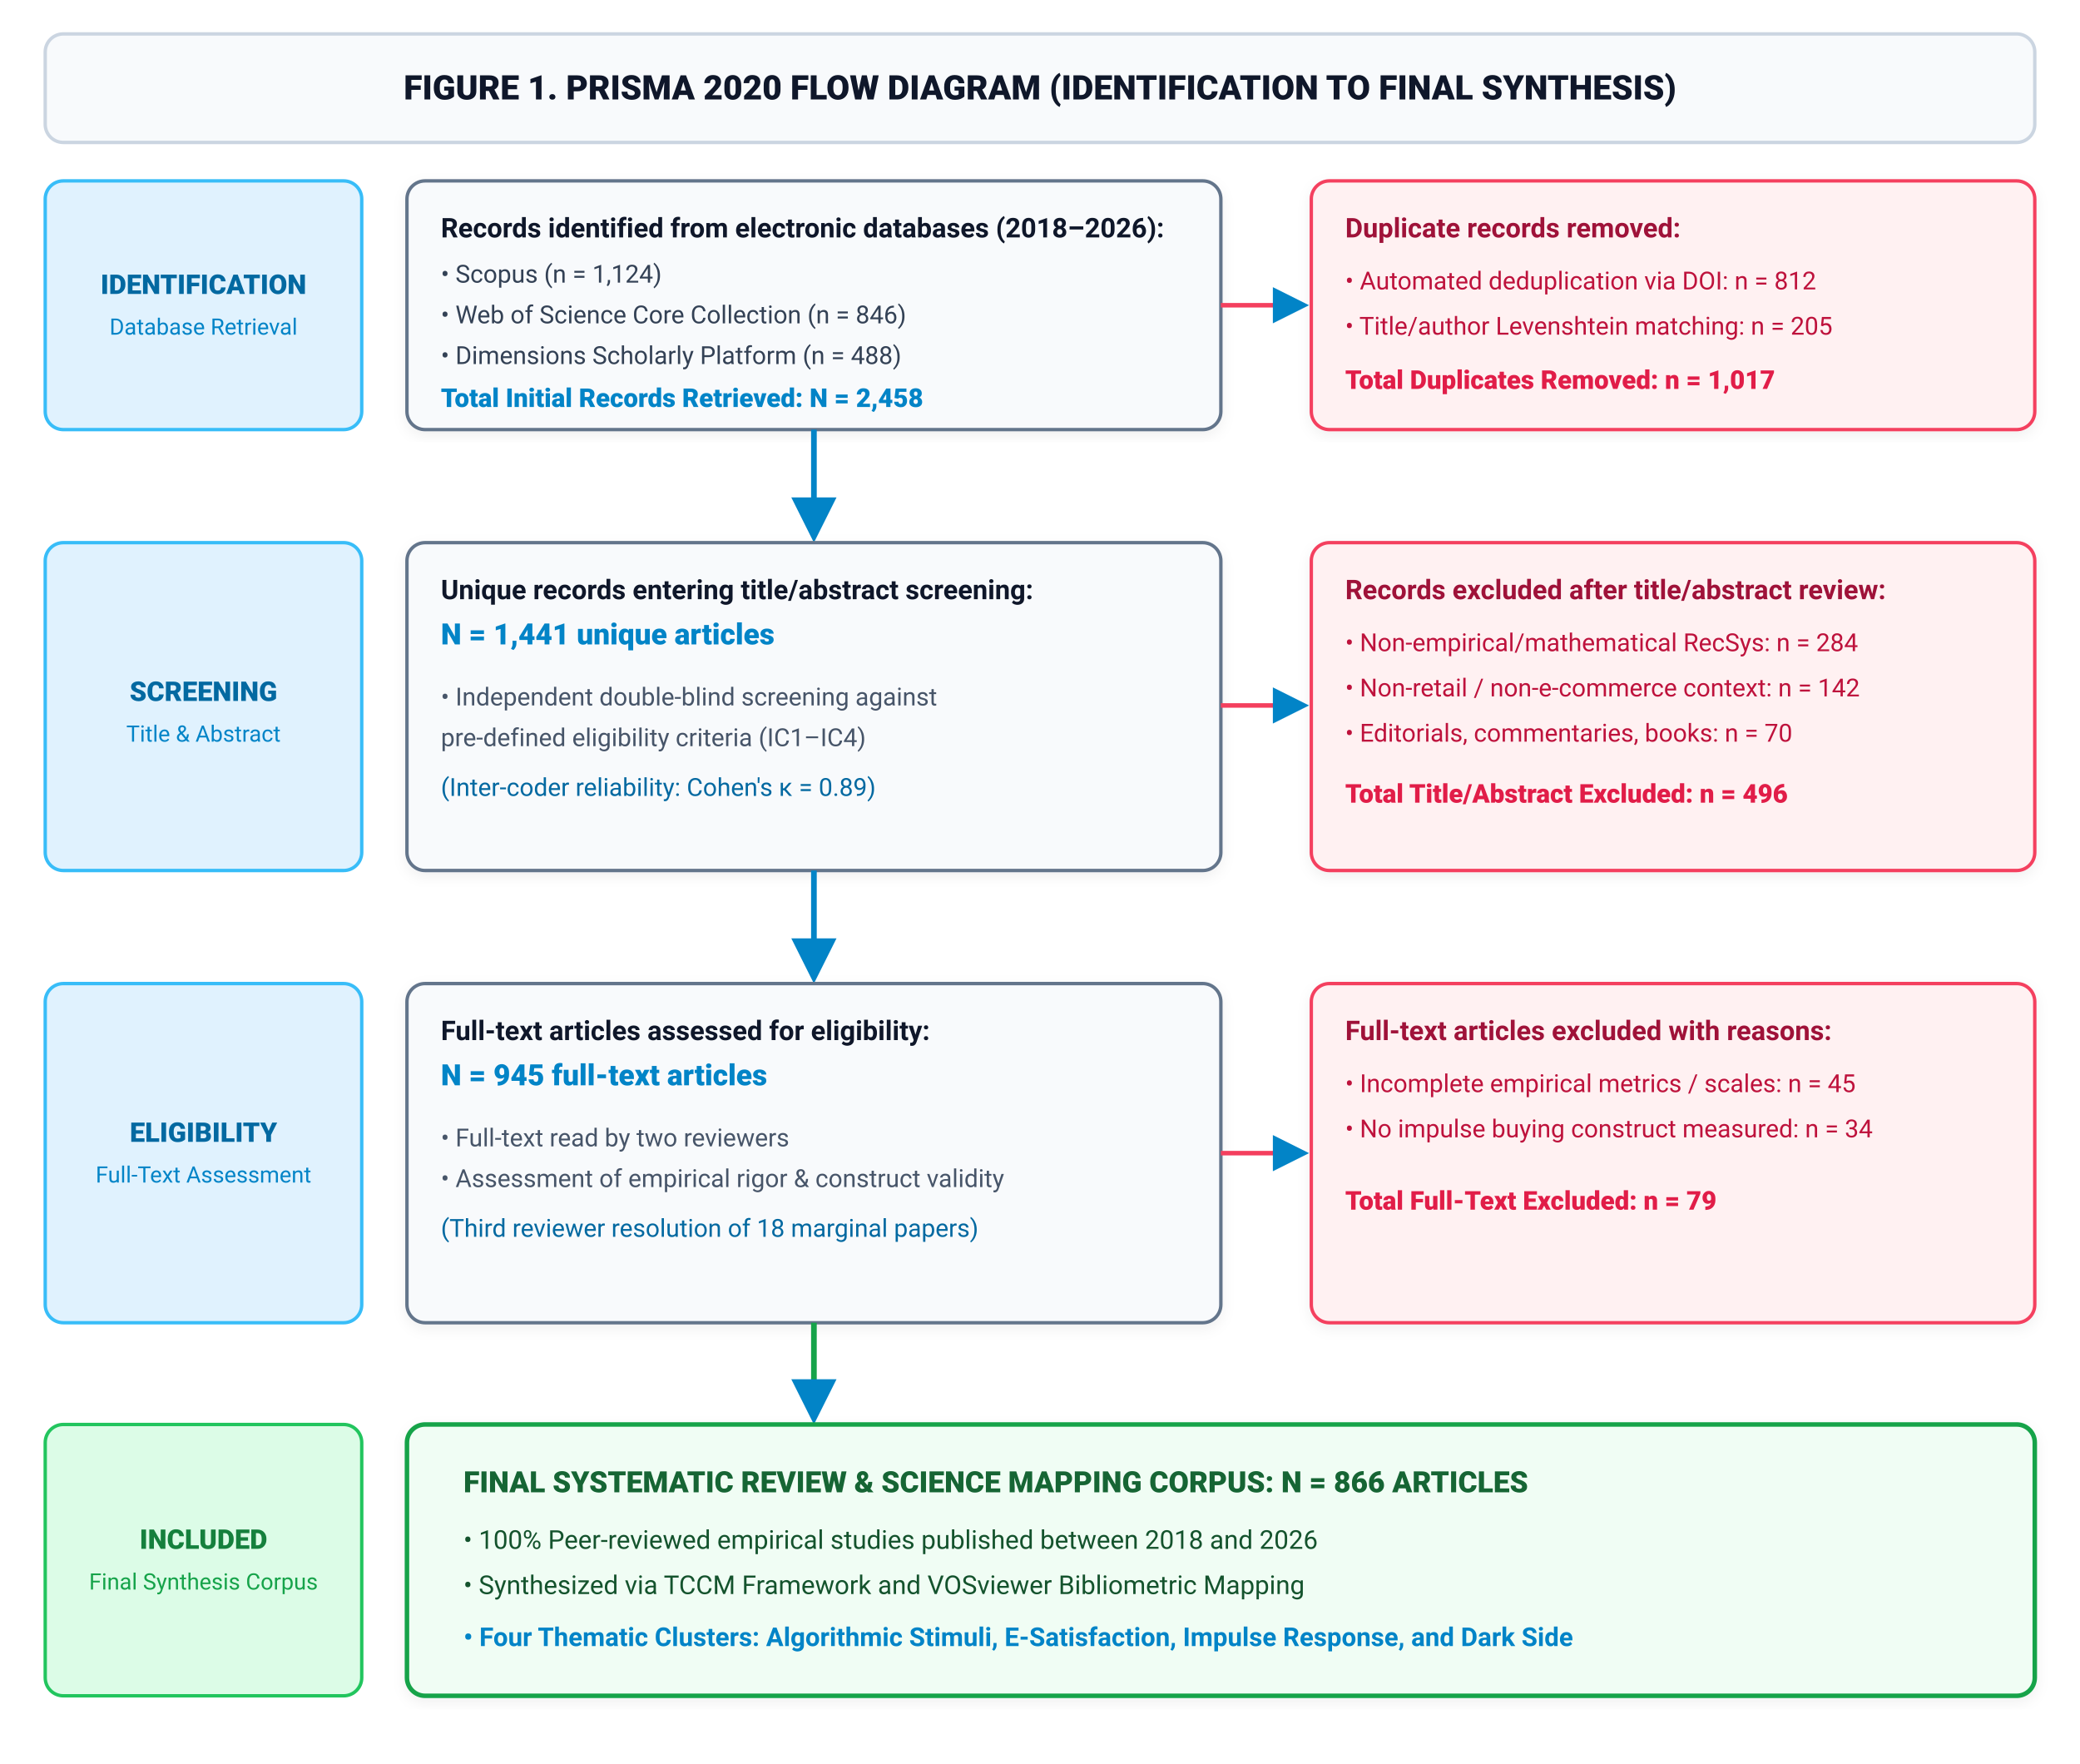
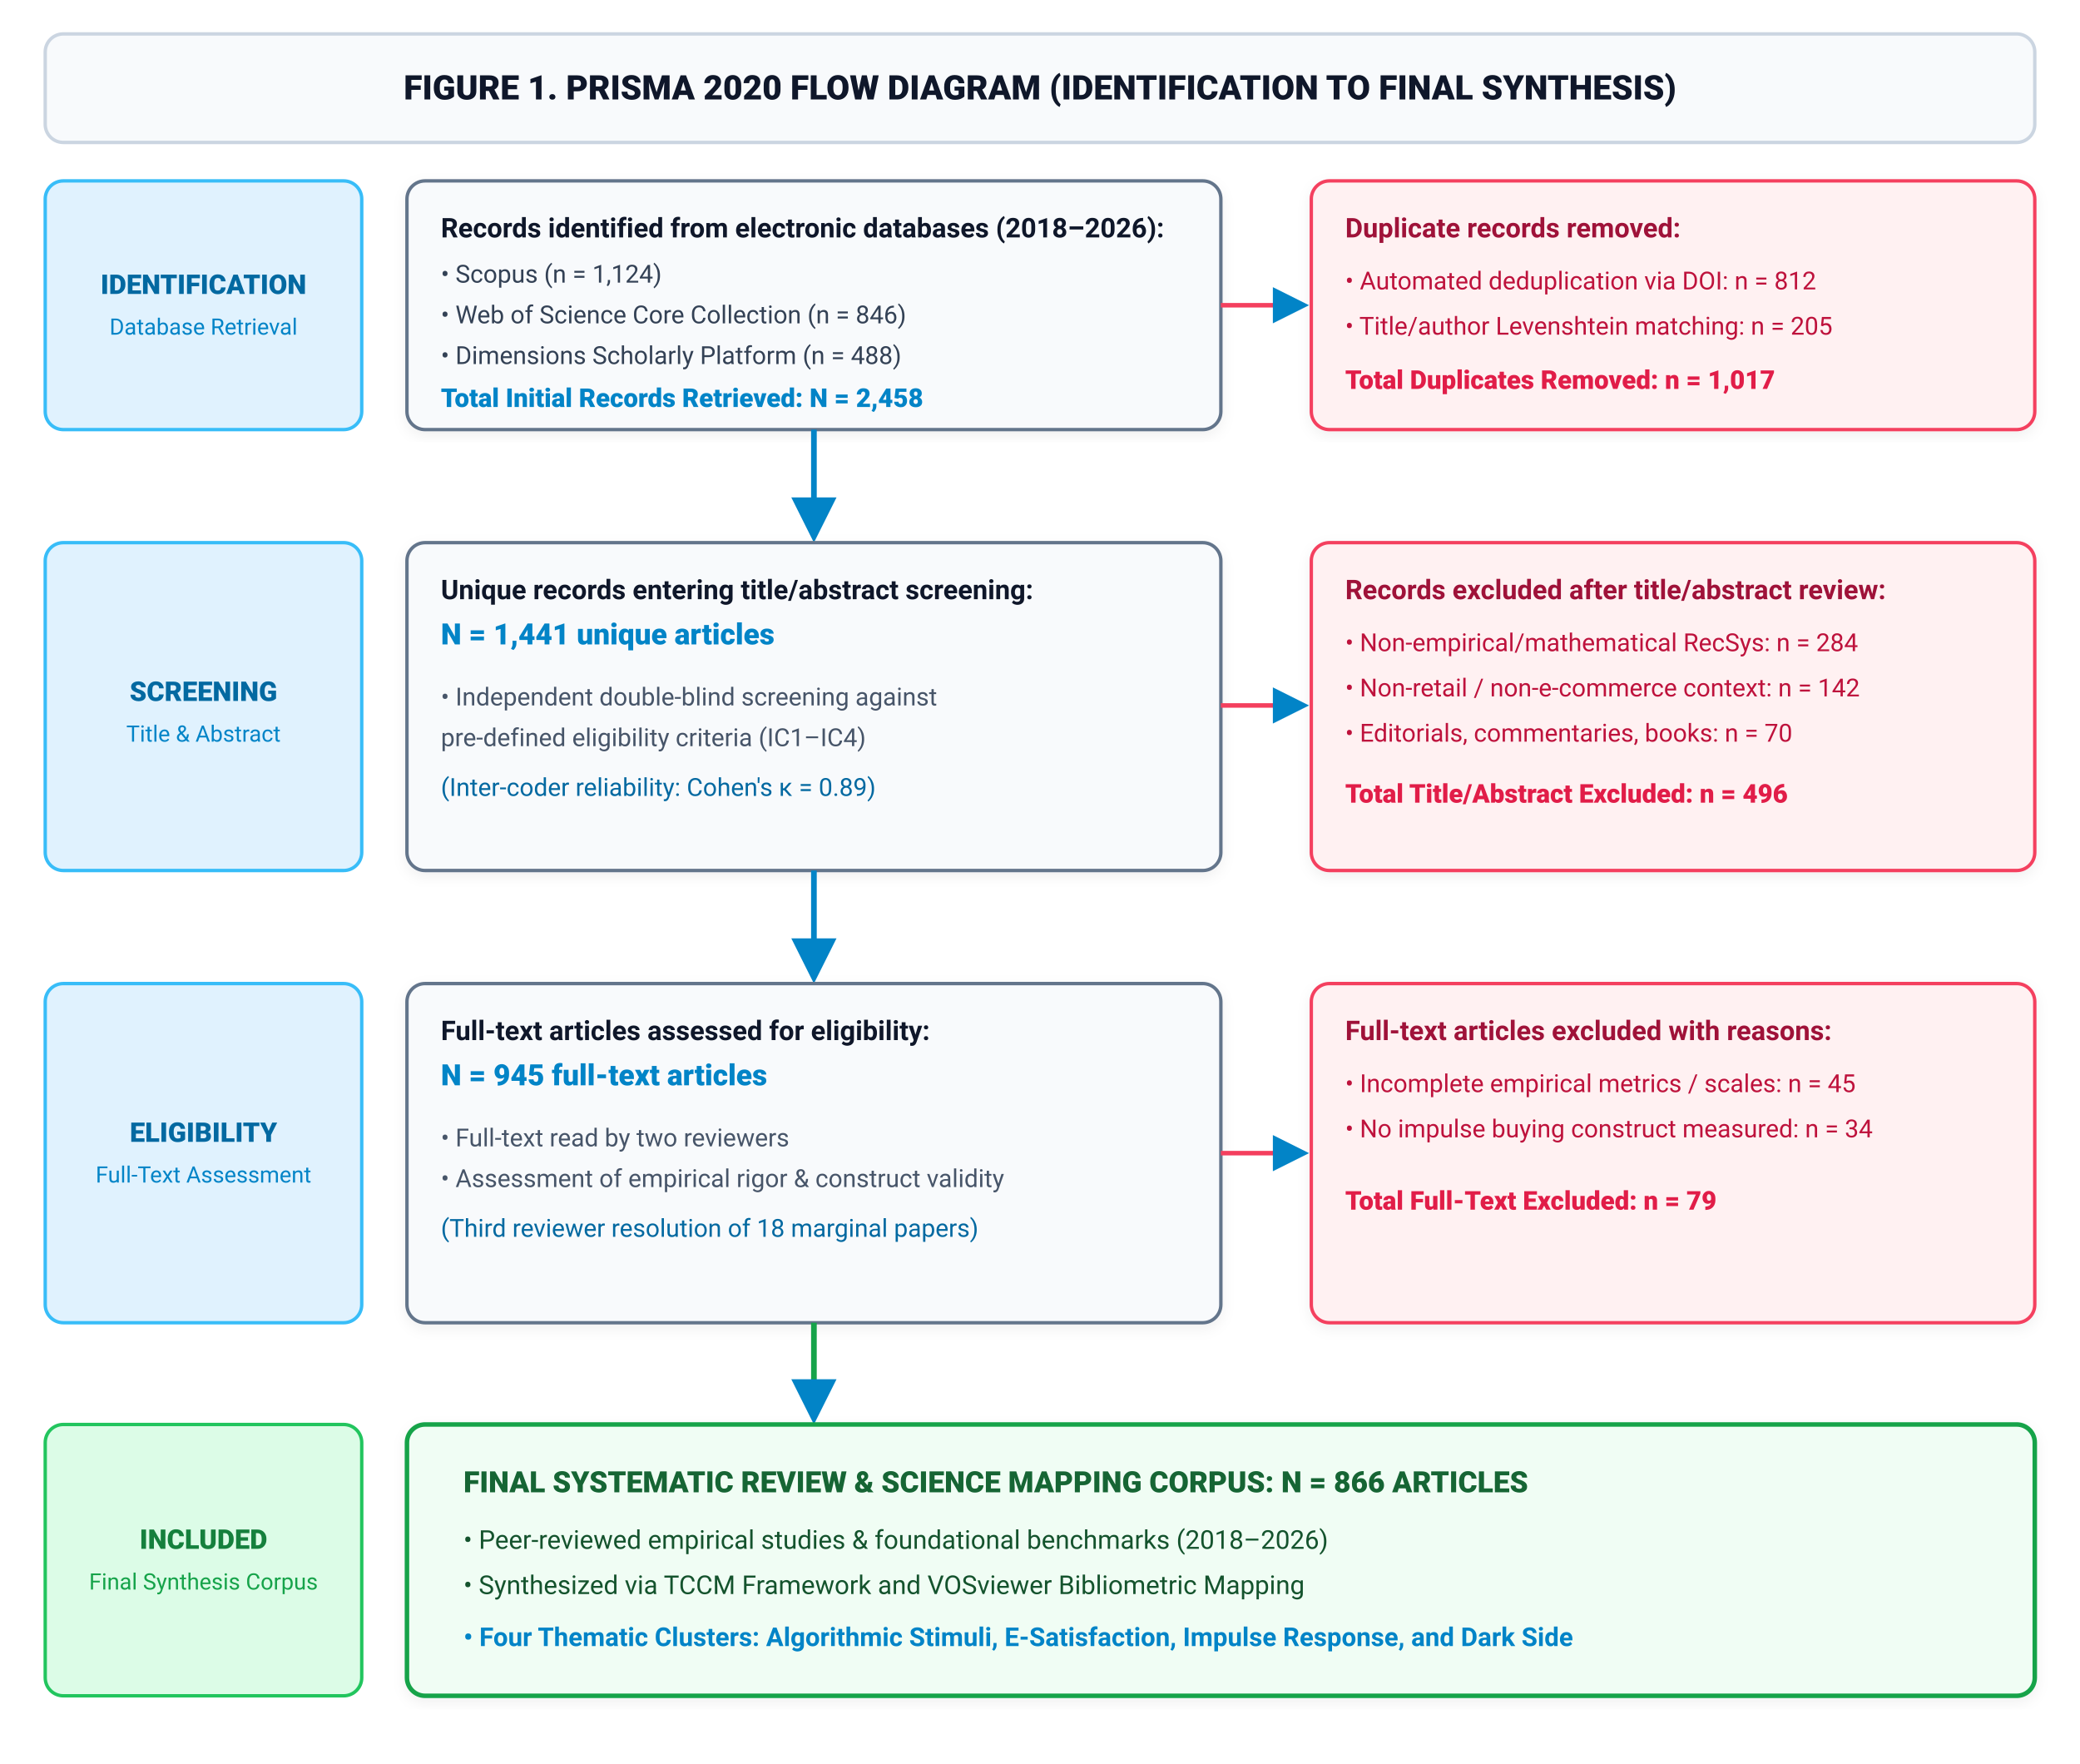
<svg xmlns="http://www.w3.org/2000/svg" viewBox="0 0 920 780" width="100%" height="auto" style="font-family:'Plus Jakarta Sans',-apple-system,BlinkMacSystemFont,Segoe UI,Roboto,sans-serif; background:#ffffff;">
  <defs>
    <marker id="arr" markerWidth="8" markerHeight="8" refX="6" refY="4" orient="auto">
      <path d="M 0 0 L 8 4 L 0 8 Z" fill="#0284c7" />
    </marker>
    <filter id="shadow" x="-5%" y="-5%" width="110%" height="110%">
      <feDropShadow dx="0" dy="2" stdDeviation="3" flood-opacity="0.06" />
    </filter>
  </defs>
  <rect x="20" y="15" width="880" height="48" rx="8" fill="#f8fafc" stroke="#cbd5e1" stroke-width="1.5" />
  <text x="460" y="44" text-anchor="middle" font-size="15" font-weight="800" fill="#0f172a">FIGURE 1. PRISMA 2020 FLOW DIAGRAM (IDENTIFICATION TO FINAL SYNTHESIS)</text>
  <rect x="20" y="80" width="140" height="110" rx="8" fill="#e0f2fe" stroke="#38bdf8" stroke-width="1.5" />
  <text x="90" y="130" text-anchor="middle" font-size="12" font-weight="800" fill="#0369a1">IDENTIFICATION</text>
  <text x="90" y="148" text-anchor="middle" font-size="10" fill="#0284c7">Database Retrieval</text>
  <rect x="180" y="80" width="360" height="110" rx="8" fill="#f8fafc" stroke="#64748b" stroke-width="1.5" filter="url(#shadow)" />
  <text x="195" y="105" font-size="12" font-weight="700" fill="#0f172a">Records identified from electronic databases (2018–2026):</text>
  <text x="195" y="125" font-size="11" fill="#334155">• Scopus (n = 1,124)</text>
  <text x="195" y="143" font-size="11" fill="#334155">• Web of Science Core Collection (n = 846)</text>
  <text x="195" y="161" font-size="11" fill="#334155">• Dimensions Scholarly Platform (n = 488)</text>
  <text x="195" y="180" font-size="11.5" font-weight="800" fill="#0284c7">Total Initial Records Retrieved: N = 2,458</text>
  <rect x="580" y="80" width="320" height="110" rx="8" fill="#fff1f2" stroke="#f43f5e" stroke-width="1.5" filter="url(#shadow)" />
  <text x="595" y="105" font-size="12" font-weight="700" fill="#9f1239">Duplicate records removed:</text>
  <text x="595" y="128" font-size="11" fill="#be123c">• Automated deduplication via DOI: n = 812</text>
  <text x="595" y="148" font-size="11" fill="#be123c">• Title/author Levenshtein matching: n = 205</text>
  <text x="595" y="172" font-size="11.5" font-weight="800" fill="#e11d48">Total Duplicates Removed: n = 1,017</text>
  <line x1="540" y1="135" x2="575" y2="135" stroke="#f43f5e" stroke-width="2" marker-end="url(#arr)" />
  <line x1="360" y1="190" x2="360" y2="235" stroke="#0284c7" stroke-width="2.5" marker-end="url(#arr)" />
  <rect x="20" y="240" width="140" height="145" rx="8" fill="#e0f2fe" stroke="#38bdf8" stroke-width="1.5" />
  <text x="90" y="310" text-anchor="middle" font-size="12" font-weight="800" fill="#0369a1">SCREENING</text>
  <text x="90" y="328" text-anchor="middle" font-size="10" fill="#0284c7">Title &amp; Abstract</text>
  <rect x="180" y="240" width="360" height="145" rx="8" fill="#f8fafc" stroke="#64748b" stroke-width="1.5" filter="url(#shadow)" />
  <text x="195" y="265" font-size="12" font-weight="700" fill="#0f172a">Unique records entering title/abstract screening:</text>
  <text x="195" y="285" font-size="13" font-weight="800" fill="#0284c7">N = 1,441 unique articles</text>
  <text x="195" y="312" font-size="11" fill="#475569">• Independent double-blind screening against</text>
  <text x="195" y="330" font-size="11" fill="#475569">  pre-defined eligibility criteria (IC1–IC4)</text>
  <text x="195" y="352" font-size="11" fill="#0369a1">  (Inter-coder reliability: Cohen's κ = 0.89)</text>
  <rect x="580" y="240" width="320" height="145" rx="8" fill="#fff1f2" stroke="#f43f5e" stroke-width="1.5" filter="url(#shadow)" />
  <text x="595" y="265" font-size="12" font-weight="700" fill="#9f1239">Records excluded after title/abstract review:</text>
  <text x="595" y="288" font-size="11" fill="#be123c">• Non-empirical/mathematical RecSys: n = 284</text>
  <text x="595" y="308" font-size="11" fill="#be123c">• Non-retail / non-e-commerce context: n = 142</text>
  <text x="595" y="328" font-size="11" fill="#be123c">• Editorials, commentaries, books: n = 70</text>
  <text x="595" y="355" font-size="11.5" font-weight="800" fill="#e11d48">Total Title/Abstract Excluded: n = 496</text>
  <line x1="540" y1="312" x2="575" y2="312" stroke="#f43f5e" stroke-width="2" marker-end="url(#arr)" />
  <line x1="360" y1="385" x2="360" y2="430" stroke="#0284c7" stroke-width="2.5" marker-end="url(#arr)" />
  <rect x="20" y="435" width="140" height="150" rx="8" fill="#e0f2fe" stroke="#38bdf8" stroke-width="1.5" />
  <text x="90" y="505" text-anchor="middle" font-size="12" font-weight="800" fill="#0369a1">ELIGIBILITY</text>
  <text x="90" y="523" text-anchor="middle" font-size="10" fill="#0284c7">Full-Text Assessment</text>
  <rect x="180" y="435" width="360" height="150" rx="8" fill="#f8fafc" stroke="#64748b" stroke-width="1.5" filter="url(#shadow)" />
  <text x="195" y="460" font-size="12" font-weight="700" fill="#0f172a">Full-text articles assessed for eligibility:</text>
  <text x="195" y="480" font-size="13" font-weight="800" fill="#0284c7">N = 945 full-text articles</text>
  <text x="195" y="507" font-size="11" fill="#475569">• Full-text read by two reviewers</text>
  <text x="195" y="525" font-size="11" fill="#475569">• Assessment of empirical rigor &amp; construct validity</text>
  <text x="195" y="547" font-size="11" fill="#0369a1">  (Third reviewer resolution of 18 marginal papers)</text>
  <rect x="580" y="435" width="320" height="150" rx="8" fill="#fff1f2" stroke="#f43f5e" stroke-width="1.5" filter="url(#shadow)" />
  <text x="595" y="460" font-size="12" font-weight="700" fill="#9f1239">Full-text articles excluded with reasons:</text>
  <text x="595" y="483" font-size="11" fill="#be123c">• Incomplete empirical metrics / scales: n = 45</text>
  <text x="595" y="503" font-size="11" fill="#be123c">• No impulse buying construct measured: n = 34</text>
  <text x="595" y="535" font-size="11.5" font-weight="800" fill="#e11d48">Total Full-Text Excluded: n = 79</text>
  <line x1="540" y1="510" x2="575" y2="510" stroke="#f43f5e" stroke-width="2" marker-end="url(#arr)" />
  <line x1="360" y1="585" x2="360" y2="625" stroke="#16a34a" stroke-width="2.5" marker-end="url(#arr)" />
  <rect x="20" y="630" width="140" height="120" rx="8" fill="#dcfce7" stroke="#22c55e" stroke-width="1.5" />
  <text x="90" y="685" text-anchor="middle" font-size="12" font-weight="800" fill="#15803d">INCLUDED</text>
  <text x="90" y="703" text-anchor="middle" font-size="10" fill="#16a34a">Final Synthesis Corpus</text>
  <rect x="180" y="630" width="720" height="120" rx="8" fill="#f0fdf4" stroke="#16a34a" stroke-width="2" filter="url(#shadow)" />
  <text x="205" y="660" font-size="13" font-weight="800" fill="#166534">FINAL SYSTEMATIC REVIEW &amp; SCIENCE MAPPING CORPUS: N = 866 ARTICLES</text>
-   <text x="205" y="685" font-size="11.5" fill="#14532d">• 100% Peer-reviewed empirical studies published between 2018 and 2026</text>
+   <text x="205" y="685" font-size="11.5" fill="#14532d">• Peer-reviewed empirical studies &amp; foundational benchmarks (2018–2026)</text>
  <text x="205" y="705" font-size="11.5" fill="#14532d">• Synthesized via TCCM Framework and VOSviewer Bibliometric Mapping</text>
  <text x="205" y="728" font-size="11.5" font-weight="700" fill="#0284c7">• Four Thematic Clusters: Algorithmic Stimuli, E-Satisfaction, Impulse Response, and Dark Side</text>
</svg>
